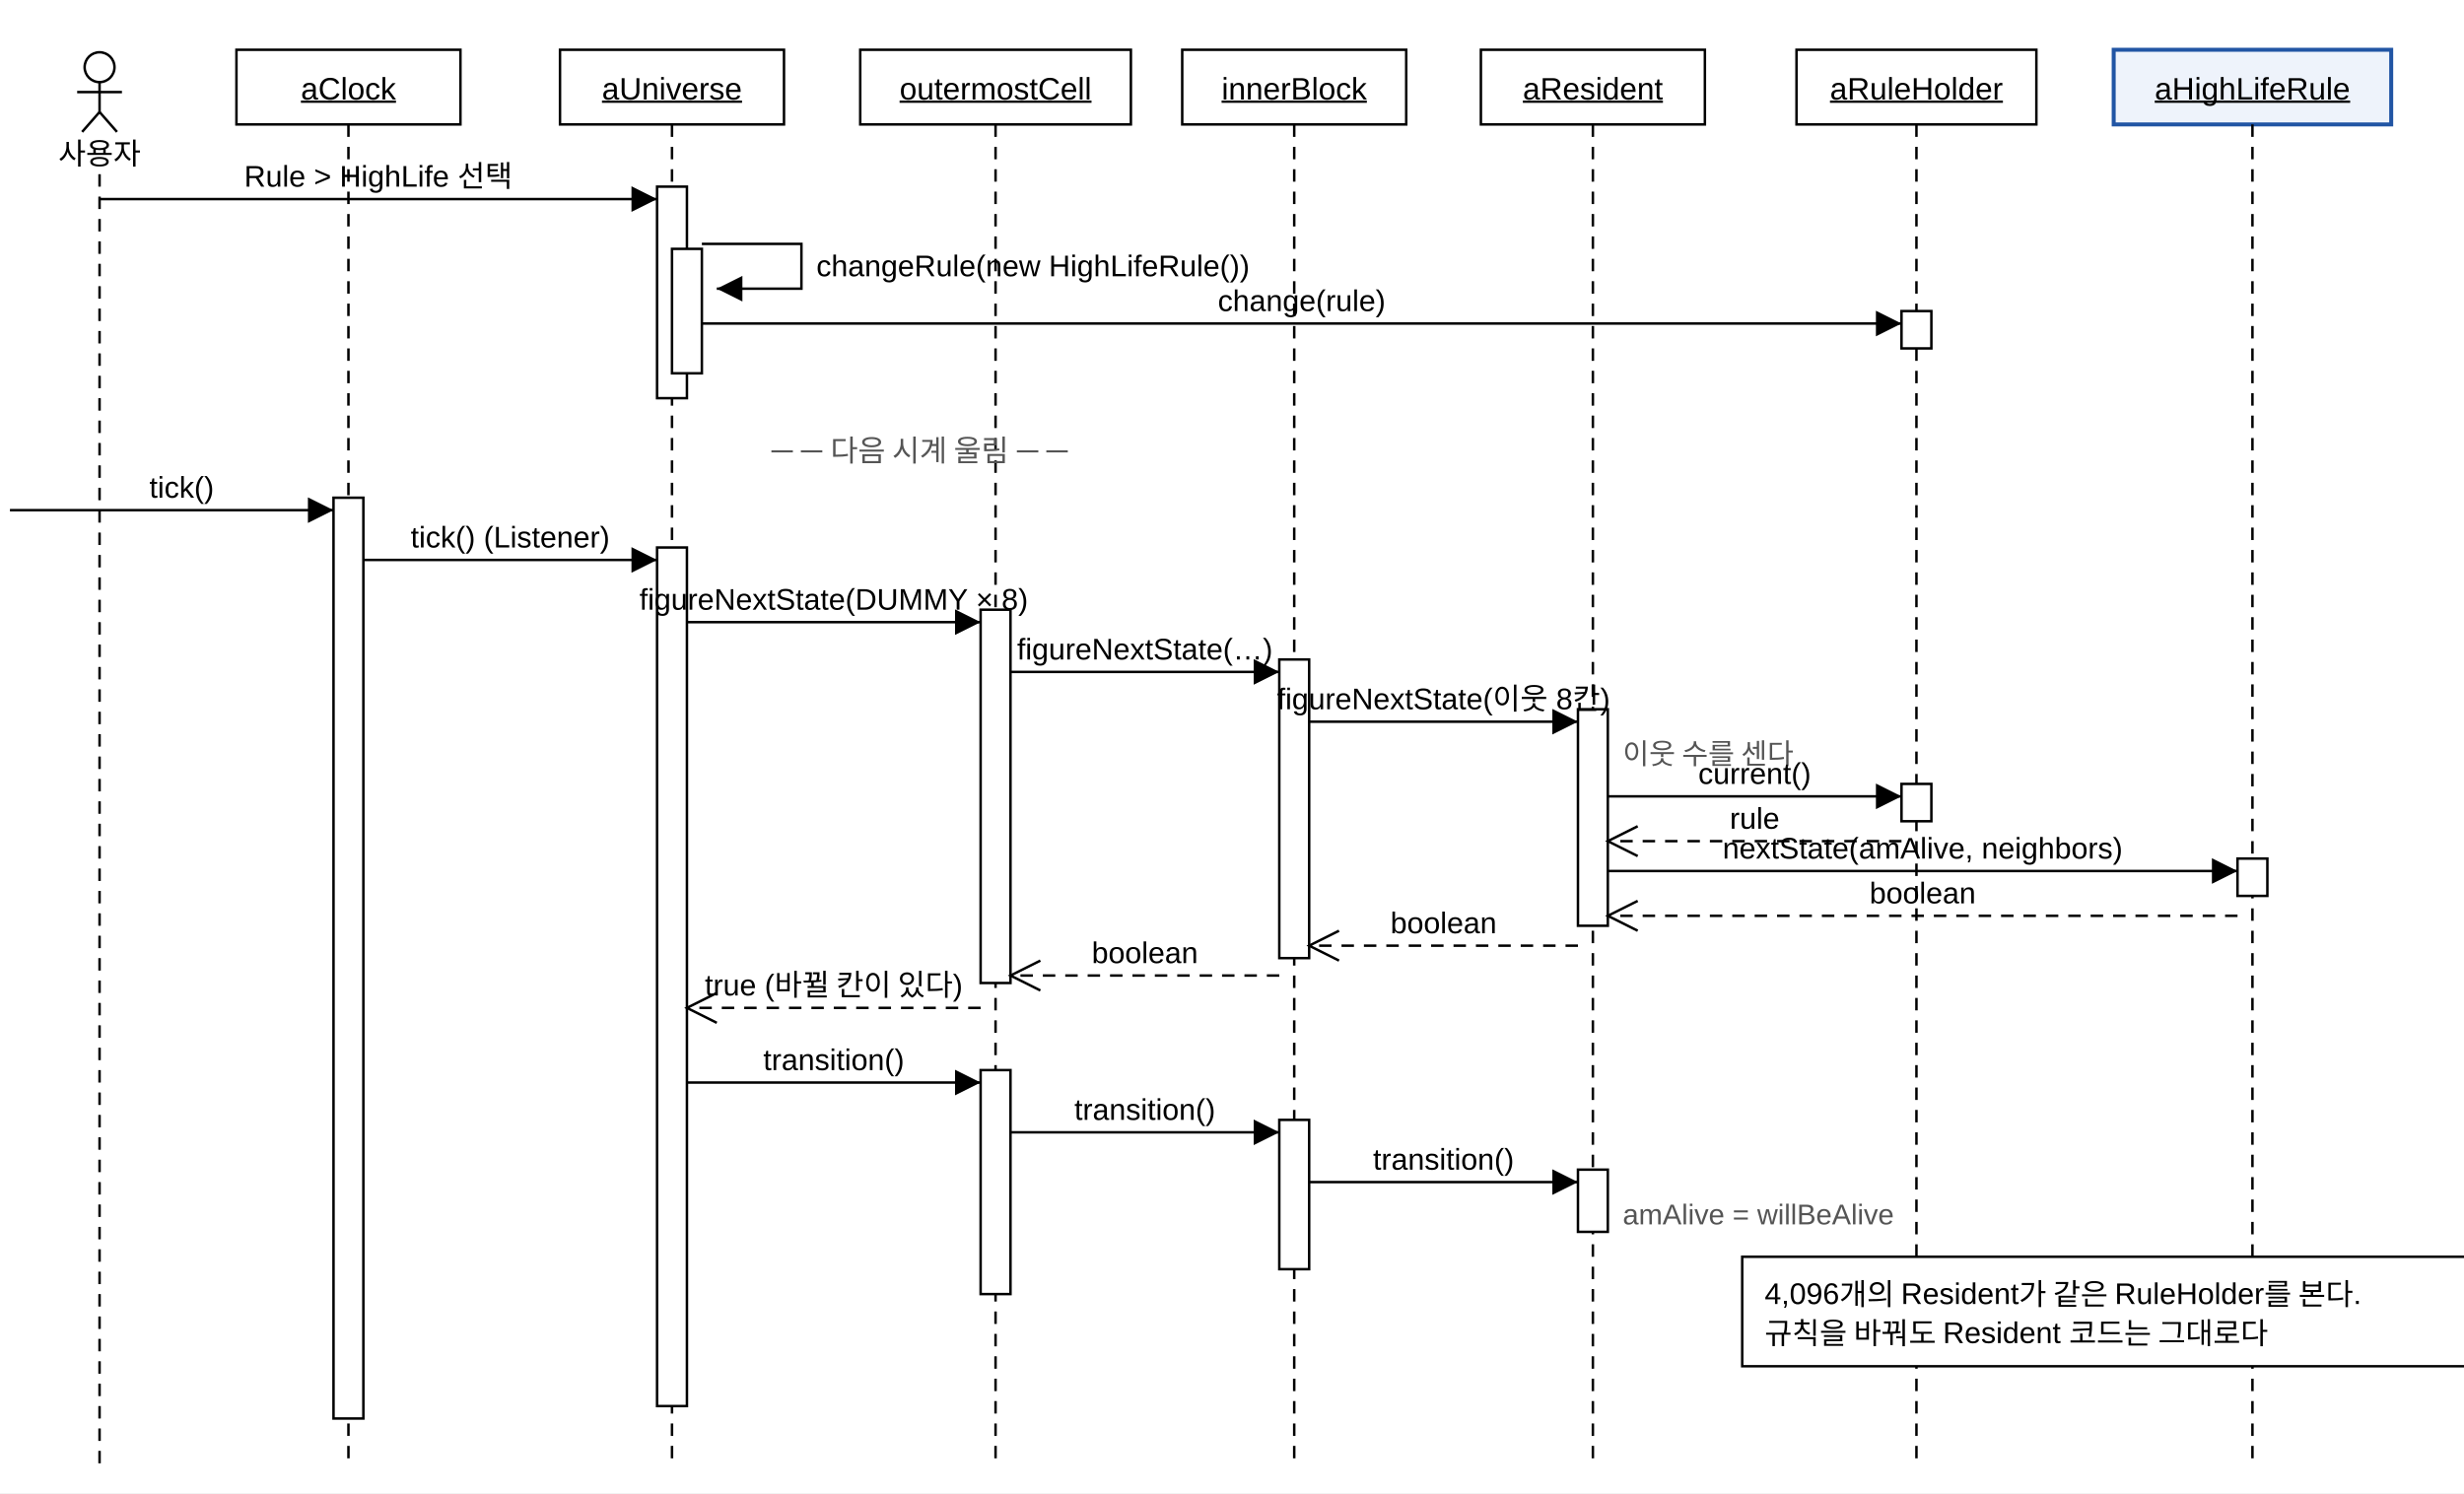
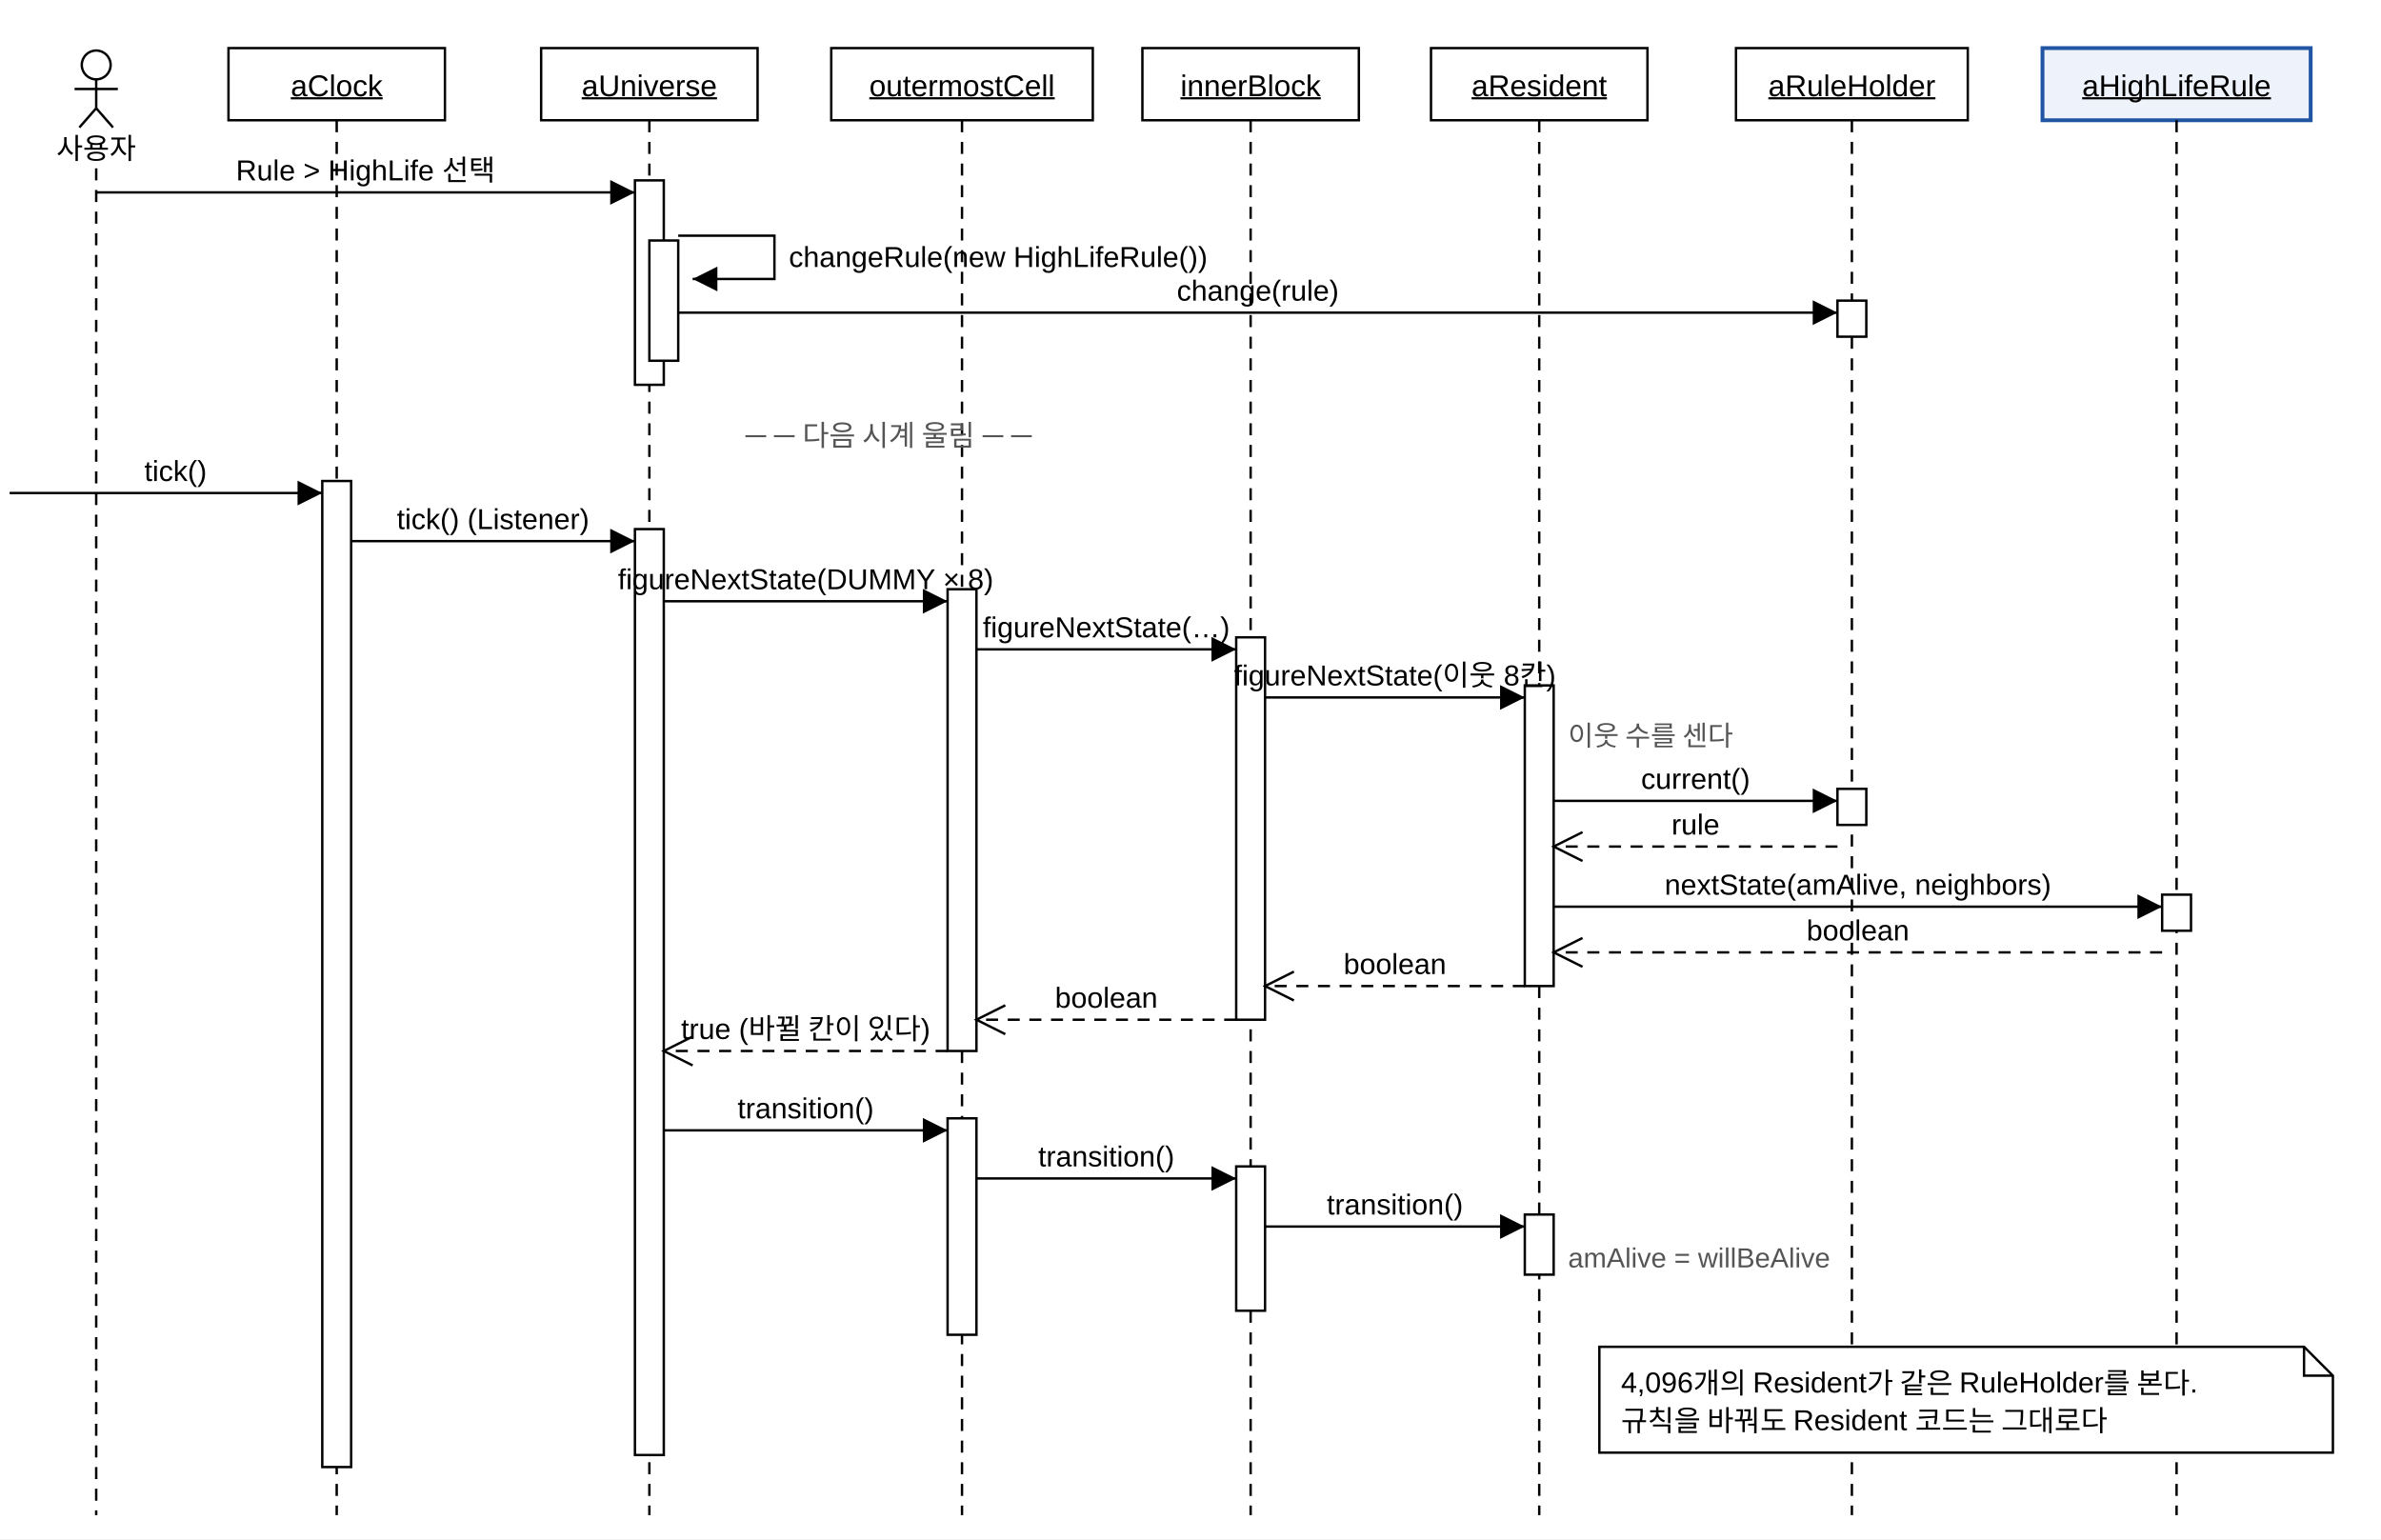
- <svg xmlns="http://www.w3.org/2000/svg" width="990" height="600" viewBox="0 0 990 600" font-family="Arial, 'Apple SD Gothic Neo', sans-serif" fill="none" stroke="#000" stroke-width="1">
+ <svg xmlns="http://www.w3.org/2000/svg" width="990" height="640" viewBox="0 0 990 640" font-family="Arial, 'Apple SD Gothic Neo', sans-serif" fill="none" stroke="#000" stroke-width="1">
  <defs>
    <marker id="m-open" viewBox="0 0 14 14" refX="13" refY="7" markerWidth="14" markerHeight="14" orient="auto-start-reverse" markerUnits="userSpaceOnUse">
      <path d="M1,1 L13,7 L1,13" fill="none" stroke="#000" stroke-width="1" />
    </marker>
    <marker id="m-tri" viewBox="0 0 16 16" refX="15" refY="8" markerWidth="16" markerHeight="16" orient="auto-start-reverse" markerUnits="userSpaceOnUse">
      <path d="M1,1 L15,8 L1,15 Z" fill="#fff" stroke="#000" stroke-width="1" />
    </marker>
    <marker id="m-fill" viewBox="0 0 14 14" refX="13" refY="7" markerWidth="12" markerHeight="12" orient="auto-start-reverse" markerUnits="userSpaceOnUse">
      <path d="M1,1 L13,7 L1,13 Z" fill="#000" stroke="none" />
    </marker>
    <marker id="m-dia-fill" viewBox="0 0 20 12" refX="1" refY="6" markerWidth="20" markerHeight="12" orient="auto" markerUnits="userSpaceOnUse">
      <path d="M1,6 L10,1 L19,6 L10,11 Z" fill="#000" stroke="#000" />
    </marker>
    <marker id="m-dia" viewBox="0 0 20 12" refX="1" refY="6" markerWidth="20" markerHeight="12" orient="auto" markerUnits="userSpaceOnUse">
      <path d="M1,6 L10,1 L19,6 L10,11 Z" fill="#fff" stroke="#000" />
    </marker>
  </defs>
-   <rect width="990" height="600" fill="#fff" stroke="none" />
+   <rect width="990" height="640" fill="#fff" stroke="none" />
  <circle cx="40" cy="27" r="6" fill="#fff" />
  <line x1="40" y1="33" x2="40" y2="45" />
  <line x1="31" y1="37" x2="49" y2="37" />
  <line x1="40" y1="45" x2="33" y2="53" />
  <line x1="40" y1="45" x2="47" y2="53" />
  <text x="40" y="66" font-size="12" fill="#000" text-anchor="middle" stroke="none">사용자</text>
-   <line x1="40" y1="70" x2="40" y2="590" stroke-dasharray="5 4" />
+   <line x1="40" y1="70" x2="40" y2="630" stroke-dasharray="5 4" />
  <rect x="95" y="20" width="90" height="30" fill="#fff" />
  <text x="140" y="40" font-size="12.5" fill="#000" text-anchor="middle" text-decoration="underline" stroke="none">aClock</text>
-   <line x1="140" y1="50" x2="140" y2="590" stroke-dasharray="5 4" />
+   <line x1="140" y1="50" x2="140" y2="630" stroke-dasharray="5 4" />
  <rect x="225" y="20" width="90" height="30" fill="#fff" />
  <text x="270" y="40" font-size="12.5" fill="#000" text-anchor="middle" text-decoration="underline" stroke="none">aUniverse</text>
-   <line x1="270" y1="50" x2="270" y2="590" stroke-dasharray="5 4" />
+   <line x1="270" y1="50" x2="270" y2="630" stroke-dasharray="5 4" />
  <rect x="345.625" y="20" width="108.75" height="30" fill="#fff" />
  <text x="400" y="40" font-size="12.5" fill="#000" text-anchor="middle" text-decoration="underline" stroke="none">outermostCell</text>
-   <line x1="400" y1="50" x2="400" y2="590" stroke-dasharray="5 4" />
+   <line x1="400" y1="50" x2="400" y2="630" stroke-dasharray="5 4" />
  <rect x="475" y="20" width="90" height="30" fill="#fff" />
  <text x="520" y="40" font-size="12.5" fill="#000" text-anchor="middle" text-decoration="underline" stroke="none">innerBlock</text>
-   <line x1="520" y1="50" x2="520" y2="590" stroke-dasharray="5 4" />
+   <line x1="520" y1="50" x2="520" y2="630" stroke-dasharray="5 4" />
  <rect x="595" y="20" width="90" height="30" fill="#fff" />
  <text x="640" y="40" font-size="12.5" fill="#000" text-anchor="middle" text-decoration="underline" stroke="none">aResident</text>
-   <line x1="640" y1="50" x2="640" y2="590" stroke-dasharray="5 4" />
+   <line x1="640" y1="50" x2="640" y2="630" stroke-dasharray="5 4" />
  <rect x="721.812" y="20" width="96.375" height="30" fill="#fff" />
  <text x="770" y="40" font-size="12.5" fill="#000" text-anchor="middle" text-decoration="underline" stroke="none">aRuleHolder</text>
-   <line x1="770" y1="50" x2="770" y2="590" stroke-dasharray="5 4" />
+   <line x1="770" y1="50" x2="770" y2="630" stroke-dasharray="5 4" />
  <rect x="849.25" y="20" width="111.5" height="30" fill="#EEF3FB" stroke="#2155A4" stroke-width="1.6" />
  <text x="905" y="40" font-size="12.5" fill="#000" text-anchor="middle" text-decoration="underline" stroke="none">aHighLifeRule</text>
-   <line x1="905" y1="50" x2="905" y2="590" stroke-dasharray="5 4" />
+   <line x1="905" y1="50" x2="905" y2="630" stroke-dasharray="5 4" />
  <rect x="264" y="75" width="12" height="85" fill="#fff" />
  <line x1="40" y1="80" x2="264" y2="80" marker-end="url(#m-fill)" />
  <text x="152" y="75" font-size="12" fill="#000" text-anchor="middle" stroke="none">Rule &gt; HighLife 선택</text>
  <rect x="270" y="100" width="12" height="50" fill="#fff" />
  <polyline points="282,98 322,98 322,116 288,116" marker-end="url(#m-fill)" />
  <text x="328" y="111" font-size="12" fill="#000" stroke="none">changeRule(new HighLifeRule())</text>
  <rect x="764" y="125" width="12" height="15" fill="#fff" />
  <line x1="282" y1="130" x2="764" y2="130" marker-end="url(#m-fill)" />
  <text x="523" y="125" font-size="12" fill="#000" text-anchor="middle" stroke="none">change(rule)</text>
  <text x="310" y="185" font-size="12" fill="#555" stroke="none">─ ─ 다음 시계 울림 ─ ─</text>
-   <rect x="134" y="200" width="12" height="370" fill="#fff" />
+   <rect x="134" y="200" width="12" height="410" fill="#fff" />
  <line x1="4" y1="205" x2="134" y2="205" marker-end="url(#m-fill)" />
  <text x="60" y="200" font-size="12" fill="#000" text-anchor="start" stroke="none">tick()</text>
-   <rect x="264" y="220" width="12" height="345" fill="#fff" />
+   <rect x="264" y="220" width="12" height="385" fill="#fff" />
  <line x1="146" y1="225" x2="264" y2="225" marker-end="url(#m-fill)" />
  <text x="205" y="220" font-size="12" fill="#000" text-anchor="middle" stroke="none">tick()  (Listener)</text>
-   <rect x="394" y="245" width="12" height="150" fill="#fff" />
+   <rect x="394" y="245" width="12" height="192" fill="#fff" />
  <line x1="276" y1="250" x2="394" y2="250" marker-end="url(#m-fill)" />
  <text x="335" y="245" font-size="12" fill="#000" text-anchor="middle" stroke="none">figureNextState(DUMMY × 8)</text>
-   <rect x="514" y="265" width="12" height="120" fill="#fff" />
+   <rect x="514" y="265" width="12" height="159" fill="#fff" />
  <line x1="406" y1="270" x2="514" y2="270" marker-end="url(#m-fill)" />
  <text x="460" y="265" font-size="12" fill="#000" text-anchor="middle" stroke="none">figureNextState(…)</text>
-   <rect x="634" y="285" width="12" height="87" fill="#fff" />
+   <rect x="634" y="285" width="12" height="125" fill="#fff" />
  <line x1="526" y1="290" x2="634" y2="290" marker-end="url(#m-fill)" />
  <text x="580" y="285" font-size="12" fill="#000" text-anchor="middle" stroke="none">figureNextState(이웃 8칸)</text>
-   <text x="652" y="307" font-size="11.5" fill="#555" stroke="none">이웃 수를 센다</text>
-   <rect x="764" y="315" width="12" height="15" fill="#fff" />
-   <line x1="646" y1="320" x2="764" y2="320" marker-end="url(#m-fill)" />
-   <text x="705" y="315" font-size="12" fill="#000" text-anchor="middle" stroke="none">current()</text>
-   <line x1="764" y1="338" x2="646" y2="338" stroke-dasharray="5 4" marker-end="url(#m-open)" />
-   <text x="705" y="333" font-size="12" fill="#000" text-anchor="middle" stroke="none">rule</text>
-   <rect x="899" y="345" width="12" height="15" fill="#fff" />
-   <line x1="646" y1="350" x2="899" y2="350" marker-end="url(#m-fill)" />
-   <text x="772.5" y="345" font-size="12" fill="#000" text-anchor="middle" stroke="none">nextState(amAlive, neighbors)</text>
-   <line x1="899" y1="368" x2="646" y2="368" stroke-dasharray="5 4" marker-end="url(#m-open)" />
-   <text x="772.5" y="363" font-size="12" fill="#000" text-anchor="middle" stroke="none">boolean</text>
-   <line x1="634" y1="380" x2="526" y2="380" stroke-dasharray="5 4" marker-end="url(#m-open)" />
-   <text x="580" y="375" font-size="12" fill="#000" text-anchor="middle" stroke="none">boolean</text>
-   <line x1="514" y1="392" x2="406" y2="392" stroke-dasharray="5 4" marker-end="url(#m-open)" />
-   <text x="460" y="387" font-size="12" fill="#000" text-anchor="middle" stroke="none">boolean</text>
-   <line x1="394" y1="405" x2="276" y2="405" stroke-dasharray="5 4" marker-end="url(#m-open)" />
-   <text x="335" y="400" font-size="12" fill="#000" text-anchor="middle" stroke="none">true (바뀔 칸이 있다)</text>
-   <rect x="394" y="430" width="12" height="90" fill="#fff" />
-   <line x1="276" y1="435" x2="394" y2="435" marker-end="url(#m-fill)" />
-   <text x="335" y="430" font-size="12" fill="#000" text-anchor="middle" stroke="none">transition()</text>
-   <rect x="514" y="450" width="12" height="60" fill="#fff" />
-   <line x1="406" y1="455" x2="514" y2="455" marker-end="url(#m-fill)" />
-   <text x="460" y="450" font-size="12" fill="#000" text-anchor="middle" stroke="none">transition()</text>
-   <rect x="634" y="470" width="12" height="25" fill="#fff" />
-   <line x1="526" y1="475" x2="634" y2="475" marker-end="url(#m-fill)" />
-   <text x="580" y="470" font-size="12" fill="#000" text-anchor="middle" stroke="none">transition()</text>
-   <text x="652" y="492" font-size="11.5" fill="#555" stroke="none">amAlive = willBeAlive</text>
-   <path d="M700,505 h293 l12,12 v32 h-305 z" fill="#fff" />
-   <path d="M993,505 v12 h12" />
-   <text x="709" y="524" font-size="12" fill="#000" stroke="none">4,096개의 Resident가 같은 RuleHolder를 본다.</text>
-   <text x="709" y="540" font-size="12" fill="#000" stroke="none">규칙을 바꿔도 Resident 코드는 그대로다</text>
+   <text x="652" y="310" font-size="11.5" fill="#555" stroke="none">이웃 수를 센다</text>
+   <rect x="764" y="328" width="12" height="15" fill="#fff" />
+   <line x1="646" y1="333" x2="764" y2="333" marker-end="url(#m-fill)" />
+   <text x="705" y="328" font-size="12" fill="#000" text-anchor="middle" stroke="none">current()</text>
+   <line x1="764" y1="352" x2="646" y2="352" stroke-dasharray="5 4" marker-end="url(#m-open)" />
+   <text x="705" y="347" font-size="12" fill="#000" text-anchor="middle" stroke="none">rule</text>
+   <rect x="899" y="372" width="12" height="15" fill="#fff" />
+   <line x1="646" y1="377" x2="899" y2="377" marker-end="url(#m-fill)" />
+   <text x="772.5" y="372" font-size="12" fill="#000" text-anchor="middle" stroke="none">nextState(amAlive, neighbors)</text>
+   <line x1="899" y1="396" x2="646" y2="396" stroke-dasharray="5 4" marker-end="url(#m-open)" />
+   <text x="772.5" y="391" font-size="12" fill="#000" text-anchor="middle" stroke="none">boolean</text>
+   <line x1="634" y1="410" x2="526" y2="410" stroke-dasharray="5 4" marker-end="url(#m-open)" />
+   <text x="580" y="405" font-size="12" fill="#000" text-anchor="middle" stroke="none">boolean</text>
+   <line x1="514" y1="424" x2="406" y2="424" stroke-dasharray="5 4" marker-end="url(#m-open)" />
+   <text x="460" y="419" font-size="12" fill="#000" text-anchor="middle" stroke="none">boolean</text>
+   <line x1="394" y1="437" x2="276" y2="437" stroke-dasharray="5 4" marker-end="url(#m-open)" />
+   <text x="335" y="432" font-size="12" fill="#000" text-anchor="middle" stroke="none">true (바뀔 칸이 있다)</text>
+   <rect x="394" y="465" width="12" height="90" fill="#fff" />
+   <line x1="276" y1="470" x2="394" y2="470" marker-end="url(#m-fill)" />
+   <text x="335" y="465" font-size="12" fill="#000" text-anchor="middle" stroke="none">transition()</text>
+   <rect x="514" y="485" width="12" height="60" fill="#fff" />
+   <line x1="406" y1="490" x2="514" y2="490" marker-end="url(#m-fill)" />
+   <text x="460" y="485" font-size="12" fill="#000" text-anchor="middle" stroke="none">transition()</text>
+   <rect x="634" y="505" width="12" height="25" fill="#fff" />
+   <line x1="526" y1="510" x2="634" y2="510" marker-end="url(#m-fill)" />
+   <text x="580" y="505" font-size="12" fill="#000" text-anchor="middle" stroke="none">transition()</text>
+   <text x="652" y="527" font-size="11.5" fill="#555" stroke="none">amAlive = willBeAlive</text>
+   <path d="M665,560 h293 l12,12 v32 h-305 z" fill="#fff" />
+   <path d="M958,560 v12 h12" />
+   <text x="674" y="579" font-size="12" fill="#000" stroke="none">4,096개의 Resident가 같은 RuleHolder를 본다.</text>
+   <text x="674" y="595" font-size="12" fill="#000" stroke="none">규칙을 바꿔도 Resident 코드는 그대로다</text>
</svg>
